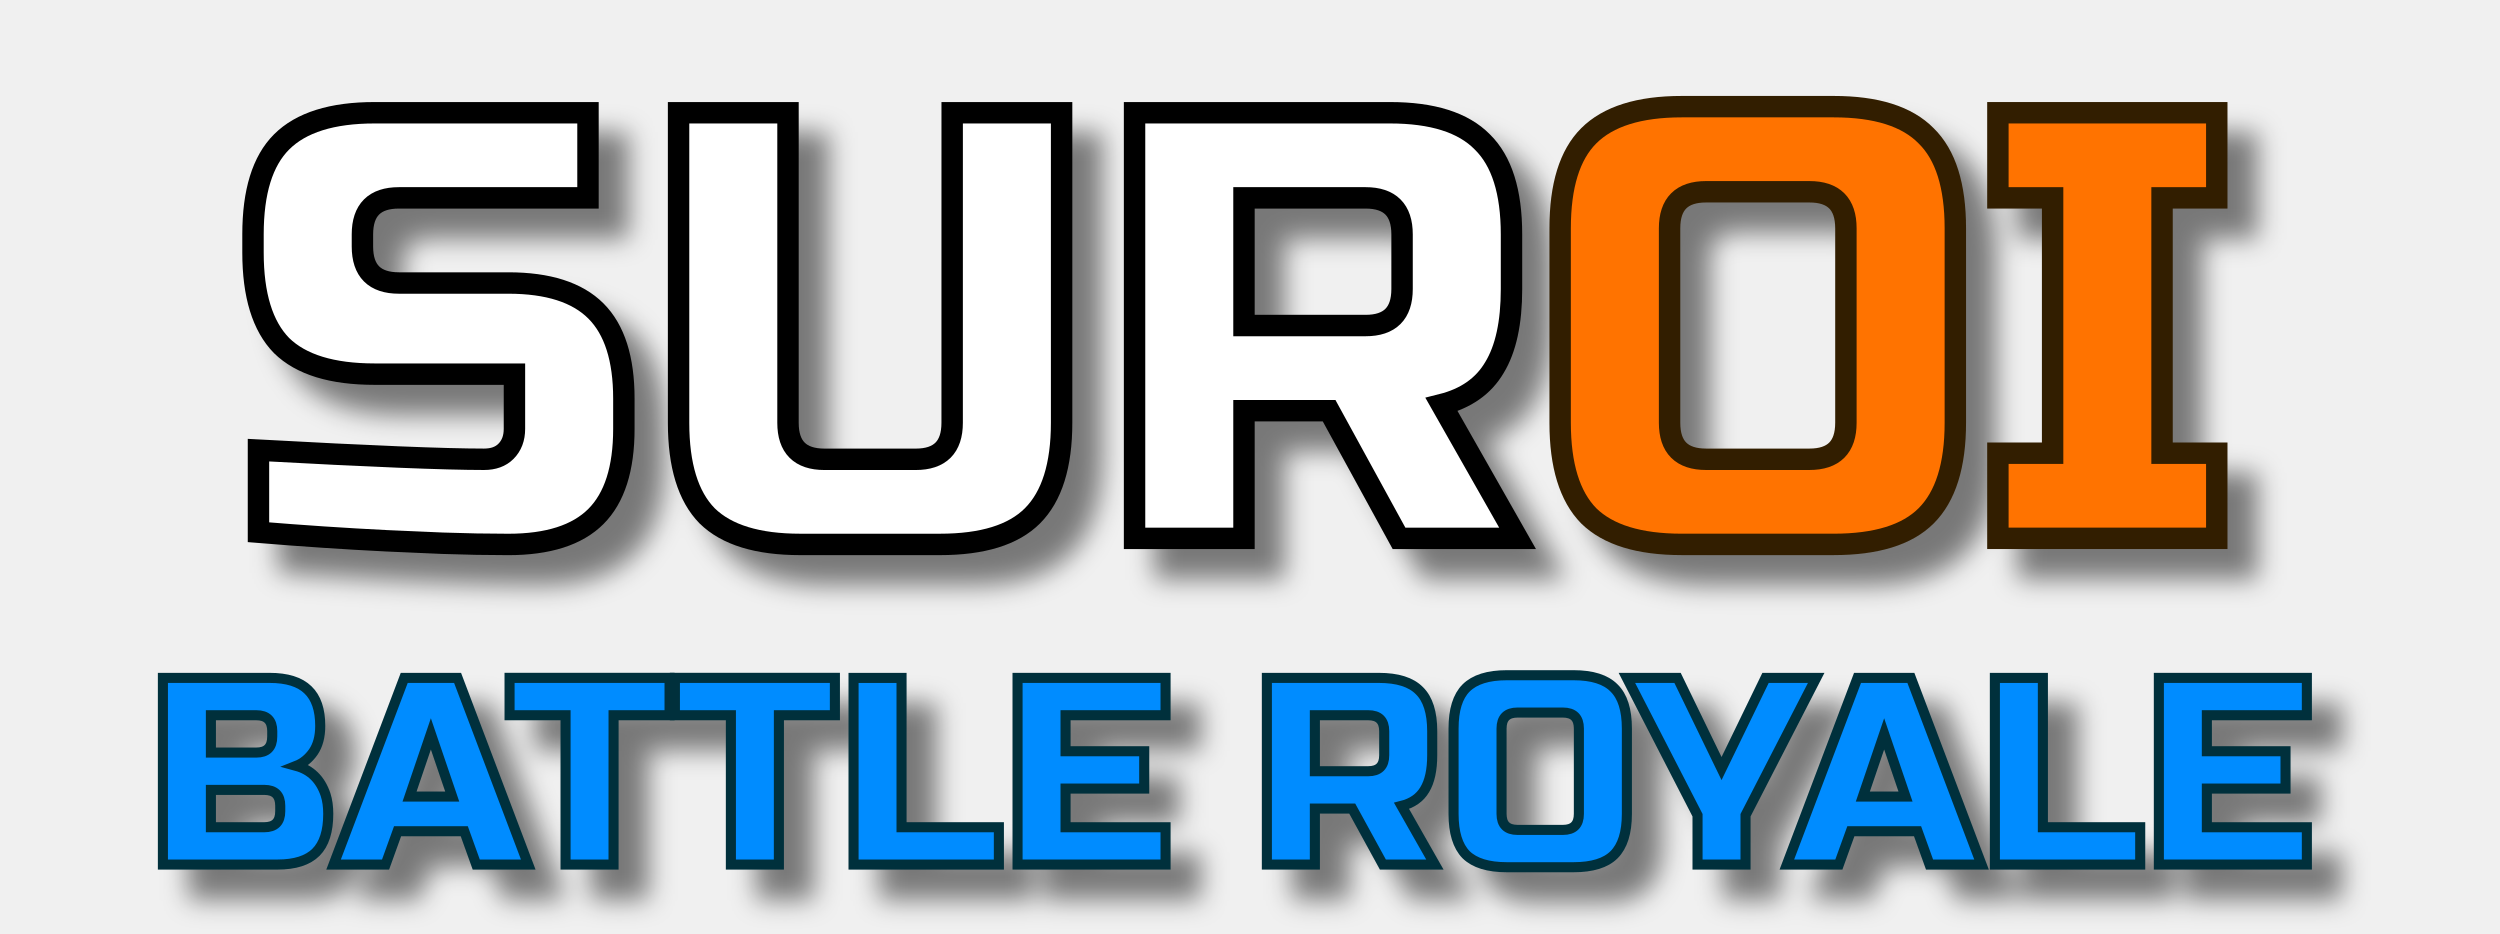
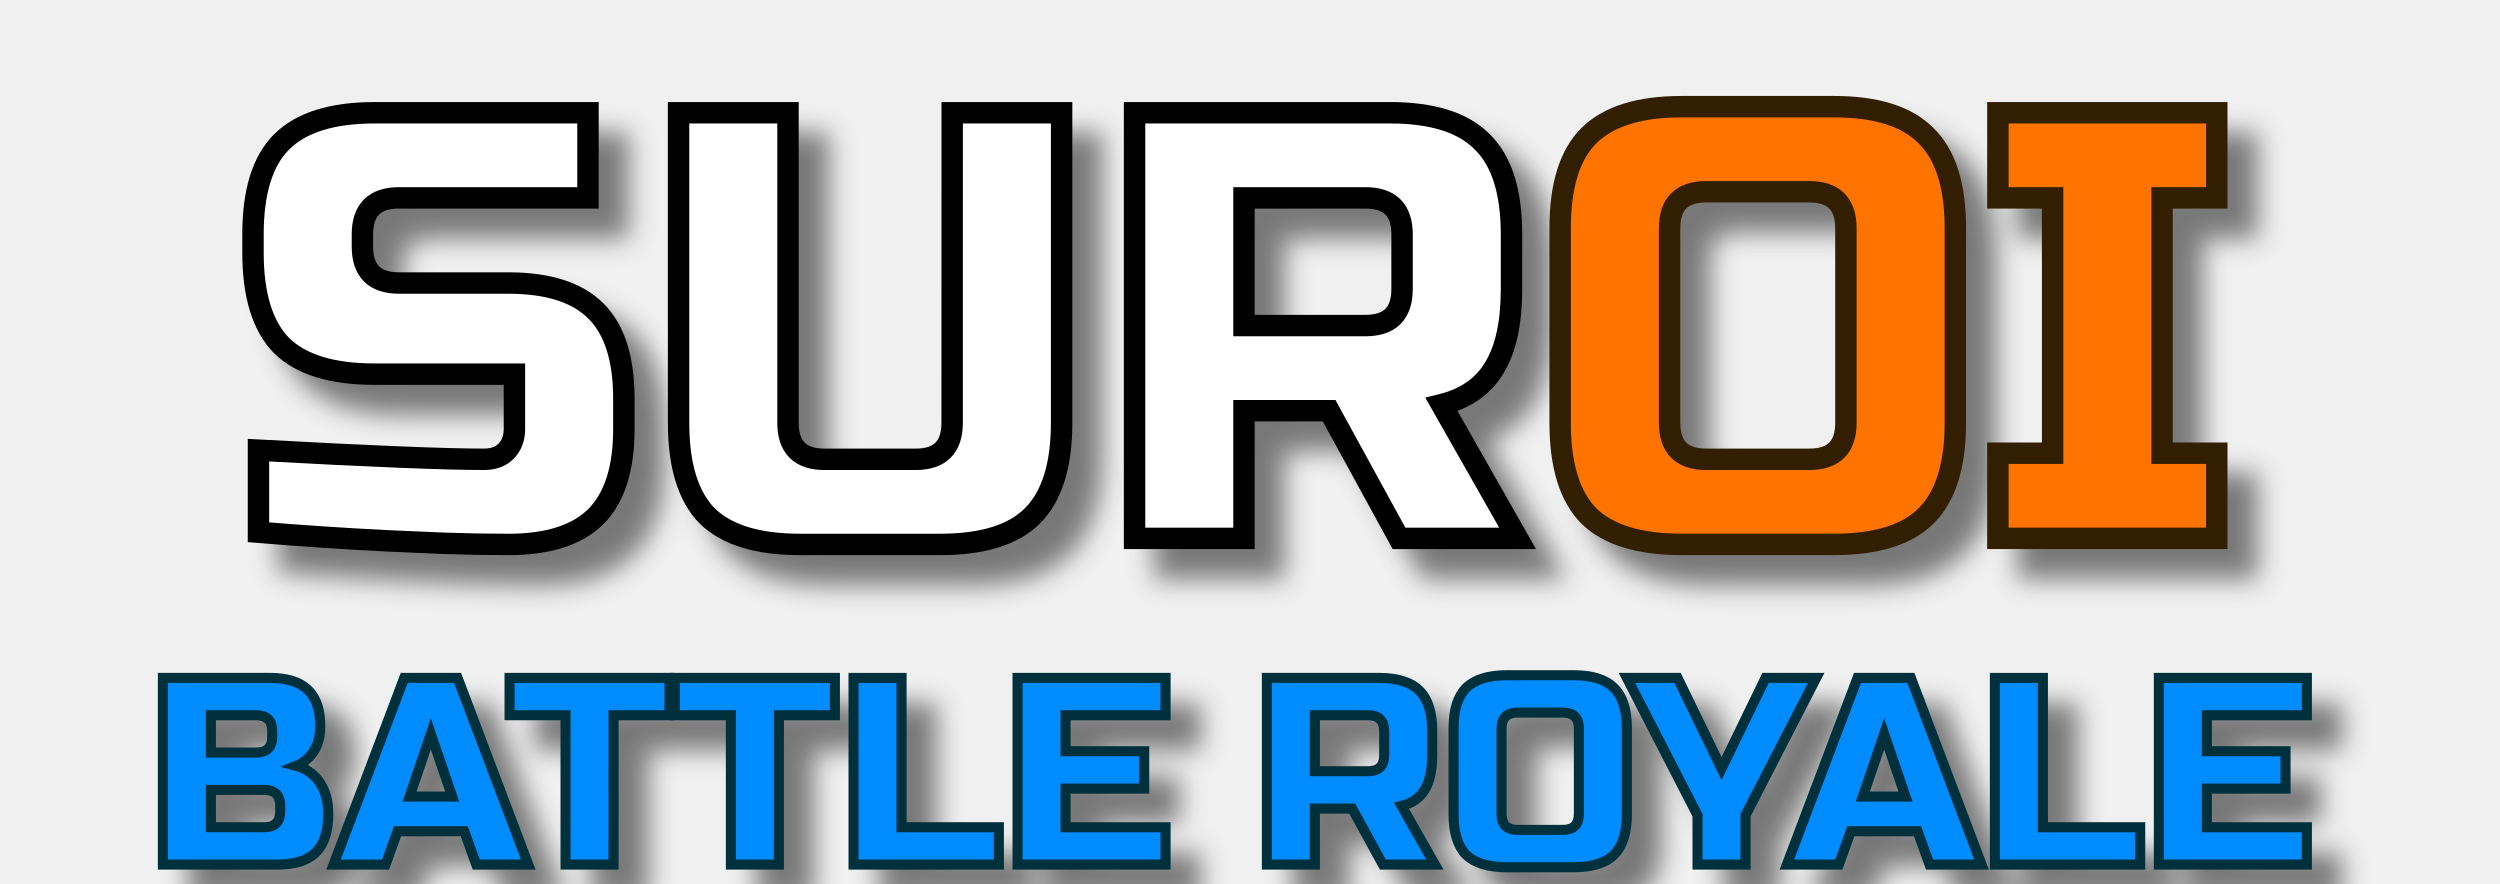
- <svg xmlns="http://www.w3.org/2000/svg" xmlns:xlink="http://www.w3.org/1999/xlink" width="750" height="280" viewBox="0 0 99.219 37.042" version="1.1" id="svg5">
+ <svg xmlns="http://www.w3.org/2000/svg" xmlns:xlink="http://www.w3.org/1999/xlink" width="750" height="265" viewBox="0 0 99.219 35.057" version="1.1" id="svg5">
  <defs id="defs2">
    <linearGradient id="linearGradient31523">
      <stop style="stop-color:#00d4ff;stop-opacity:1;" offset="0" id="stop31519" />
      <stop style="stop-color:#00d4ff;stop-opacity:0;" offset="1" id="stop31521" />
    </linearGradient>
    <linearGradient xlink:href="#linearGradient31523" id="linearGradient31525" x1="10.122" y1="30.608" x2="95.711" y2="30.608" gradientUnits="userSpaceOnUse" />
    <filter style="color-interpolation-filters:sRGB" id="filter32941" x="-0.021" y="-0.094" width="1.057" height="1.256">
      <feFlood flood-opacity="0.498" flood-color="rgb(0,0,0)" result="flood" id="feFlood32931" />
      <feComposite in="flood" in2="SourceGraphic" operator="in" result="composite1" id="feComposite32933" />
      <feGaussianBlur in="composite1" stdDeviation="0.5" result="blur" id="feGaussianBlur32935" />
      <feOffset dx="1.2" dy="1.2" result="offset" id="feOffset32937" />
      <feComposite in="SourceGraphic" in2="offset" operator="over" result="composite2" id="feComposite32939" />
    </filter>
    <filter style="color-interpolation-filters:sRGB" id="filter32971" x="-0.016" y="-0.184" width="1.047" height="1.525">
      <feFlood flood-opacity="0.498" flood-color="rgb(0,0,0)" result="flood" id="feFlood32961" />
      <feComposite in="flood" in2="SourceGraphic" operator="in" result="composite1" id="feComposite32963" />
      <feGaussianBlur in="composite1" stdDeviation="0.5" result="blur" id="feGaussianBlur32965" />
      <feOffset dx="1.2" dy="1.2" result="offset" id="feOffset32967" />
      <feComposite in="SourceGraphic" in2="offset" operator="over" result="composite2" id="feComposite32969" />
    </filter>
  </defs>
  <g id="layer1">
    <g aria-label="SUROI" id="text1684" style="font-size:24.129px;line-height:1.25;font-family:Jura;-inkscape-font-specification:Jura;letter-spacing:0px;word-spacing:0px;fill:#ffffff;fill-opacity:1;stroke-width:0.85;stroke-miterlimit:4;stroke-dasharray:none;filter:url(#filter32941)" transform="translate(-3.907296)">
      <path d="m 14.165,17.866 q 6.611,0.362 8.952,0.362 0.555,0 0.869,-0.314 0.338,-0.338 0.338,-0.893 v -2.172 h -5.55 q -2.534,0 -3.692,-1.134 -1.134,-1.158 -1.134,-3.692 V 9.301 q 0,-2.534 1.134,-3.668 1.158,-1.158 3.692,-1.158 h 8.469 v 3.378 h -7.504 q -1.448,0 -1.448,1.448 v 0.483 q 0,1.448 1.448,1.448 h 4.343 q 2.365,0 3.475,1.11 1.11,1.11 1.11,3.475 v 1.206 q 0,2.365 -1.11,3.475 -1.11,1.11 -3.475,1.11 -1.231,0 -2.606,-0.048 l -2.22,-0.097 Q 16.795,21.341 14.165,21.124 Z" style="font-family:'Russo One';-inkscape-font-specification:'Russo One';fill:#ffffff;fill-opacity:1;stroke:#000000;stroke-width:0.85;stroke-miterlimit:4;stroke-dasharray:none;stroke-opacity:1" id="path12782" />
      <path d="m 41.697,4.475 h 4.343 V 16.781 q 0,2.534 -1.158,3.692 -1.134,1.134 -3.668,1.134 h -5.55 q -2.534,0 -3.692,-1.134 -1.134,-1.158 -1.134,-3.692 V 4.475 h 4.343 V 16.781 q 0,1.448 1.448,1.448 h 3.619 q 1.448,0 1.448,-1.448 z" style="font-family:'Russo One';-inkscape-font-specification:'Russo One';fill:#ffffff;fill-opacity:1;stroke:#000000;stroke-width:0.85;stroke-miterlimit:4;stroke-dasharray:none;stroke-opacity:1" id="path12784" />
      <path d="m 48.935,4.475 h 10.134 q 2.534,0 3.668,1.158 1.158,1.134 1.158,3.668 v 2.172 q 0,2.003 -0.676,3.113 -0.651,1.11 -2.099,1.472 l 3.016,5.308 h -4.705 l -2.775,-5.067 h -3.378 v 5.067 H 48.935 Z M 59.552,9.301 q 0,-1.448 -1.448,-1.448 h -4.826 v 5.067 h 4.826 q 1.448,0 1.448,-1.448 z" style="font-family:'Russo One';-inkscape-font-specification:'Russo One';fill:#ffffff;fill-opacity:1;stroke:#000000;stroke-width:0.85;stroke-miterlimit:4;stroke-dasharray:none;stroke-opacity:1" id="path12786" />
      <path d="m 77.167,9.059 q 0,-1.448 -1.448,-1.448 h -4.102 q -1.448,0 -1.448,1.448 v 7.721 q 0,1.448 1.448,1.448 h 4.102 q 1.448,0 1.448,-1.448 z m 4.343,7.721 q 0,2.534 -1.158,3.692 -1.134,1.134 -3.668,1.134 h -6.032 q -2.534,0 -3.692,-1.134 Q 65.826,19.314 65.826,16.781 V 9.059 q 0,-2.534 1.134,-3.668 1.158,-1.158 3.692,-1.158 h 6.032 q 2.534,0 3.668,1.158 1.158,1.134 1.158,3.668 z" style="font-family:'Russo One';-inkscape-font-specification:'Russo One';fill:#ff7300;fill-opacity:1;stroke:#321e00;stroke-width:0.85;stroke-miterlimit:4;stroke-dasharray:none;stroke-opacity:1" id="path12788" />
      <path d="M 91.886,21.365 H 83.199 V 17.987 H 85.371 V 7.853 h -2.172 v -3.378 h 8.687 v 3.378 H 89.714 V 17.987 h 2.172 z" style="font-family:'Russo One';-inkscape-font-specification:'Russo One';fill:#ff7300;fill-opacity:1;stroke:#321e00;stroke-width:0.85;stroke-miterlimit:4;stroke-dasharray:none;stroke-opacity:1" id="path12790" />
    </g>
    <g aria-label="BATTLE ROYALE" id="text6858" style="font-size:10.583px;line-height:1.25;font-family:Jura;-inkscape-font-specification:Jura;letter-spacing:0px;word-spacing:0px;fill:#008cff;stroke:#00303c;stroke-width:0.4;filter:url(#filter32971)">
      <path d="m 6.465,26.904 h 4.233 q 1.037,0 1.524,0.476 0.487,0.466 0.487,1.429 0,0.635 -0.275,1.037 -0.275,0.392 -0.677,0.55 0.857,0.233 1.164,1.143 0.106,0.328 0.106,0.762 0,1.037 -0.487,1.524 -0.487,0.487 -1.524,0.487 H 6.465 Z m 4.657,5.08 q 0,-0.635 -0.635,-0.635 H 8.37 v 1.482 h 2.117 q 0.635,0 0.635,-0.635 z m -0.317,-2.963 q 0,-0.635 -0.635,-0.635 H 8.37 v 1.482 h 1.799 q 0.635,0 0.635,-0.635 z" style="font-family:'Russo One';-inkscape-font-specification:'Russo One'" id="path1137" />
      <path d="M 15.302,34.312 H 13.238 l 2.805,-7.408 h 2.117 l 2.805,7.408 h -2.064 l -0.476,-1.323 h -2.646 z m 0.952,-2.699 h 1.693 l -0.847,-2.487 z" style="font-family:'Russo One';-inkscape-font-specification:'Russo One'" id="path1139" />
      <path d="m 24.35,34.312 h -1.905 v -5.927 h -2.222 v -1.482 h 6.35 v 1.482 h -2.222 z" style="font-family:'Russo One';-inkscape-font-specification:'Russo One'" id="path1141" />
      <path d="m 30.912,34.312 h -1.905 v -5.927 h -2.222 v -1.482 h 6.35 v 1.482 h -2.222 z" style="font-family:'Russo One';-inkscape-font-specification:'Russo One'" id="path1143" />
      <path d="m 35.78,32.831 h 3.863 v 1.482 h -5.768 v -7.408 h 1.905 z" style="font-family:'Russo One';-inkscape-font-specification:'Russo One'" id="path1145" />
      <path d="m 46.258,34.312 h -5.874 v -7.408 h 5.874 v 1.482 h -3.969 v 1.429 h 3.122 v 1.482 h -3.122 v 1.535 h 3.969 z" style="font-family:'Russo One';-inkscape-font-specification:'Russo One'" id="path1147" />
      <path d="m 50.279,26.904 h 4.445 q 1.111,0 1.609,0.508 0.508,0.497 0.508,1.609 v 0.952 q 0,0.878 -0.296,1.365 -0.286,0.487 -0.921,0.646 l 1.323,2.328 h -2.064 l -1.217,-2.222 h -1.482 v 2.222 h -1.905 z m 4.657,2.117 q 0,-0.635 -0.635,-0.635 h -2.117 v 2.222 h 2.117 q 0.635,0 0.635,-0.635 z" style="font-family:'Russo One';-inkscape-font-specification:'Russo One'" id="path1149" />
      <path d="m 62.662,28.915 q 0,-0.635 -0.635,-0.635 h -1.799 q -0.635,0 -0.635,0.635 v 3.387 q 0,0.635 0.635,0.635 h 1.799 q 0.635,0 0.635,-0.635 z m 1.905,3.387 q 0,1.111 -0.508,1.619 -0.497,0.497 -1.609,0.497 h -2.646 q -1.111,0 -1.619,-0.497 -0.497,-0.508 -0.497,-1.619 v -3.387 q 0,-1.111 0.497,-1.609 0.508,-0.508 1.619,-0.508 h 2.646 q 1.111,0 1.609,0.508 0.508,0.497 0.508,1.609 z" style="font-family:'Russo One';-inkscape-font-specification:'Russo One'" id="path1151" />
      <path d="m 64.567,26.904 h 2.011 l 1.746,3.598 1.746,-3.598 h 2.011 l -2.805,5.45 v 1.958 h -1.905 v -1.958 z" style="font-family:'Russo One';-inkscape-font-specification:'Russo One'" id="path1153" />
      <path d="m 72.98,34.312 h -2.064 l 2.805,-7.408 h 2.117 l 2.805,7.408 h -2.064 l -0.476,-1.323 h -2.646 z m 0.952,-2.699 h 1.693 l -0.847,-2.487 z" style="font-family:'Russo One';-inkscape-font-specification:'Russo One'" id="path1155" />
      <path d="m 81.077,32.831 h 3.863 v 1.482 h -5.768 v -7.408 h 1.905 z" style="font-family:'Russo One';-inkscape-font-specification:'Russo One'" id="path1157" />
      <path d="m 91.554,34.312 h -5.874 v -7.408 h 5.874 v 1.482 h -3.969 v 1.429 h 3.122 v 1.482 h -3.122 v 1.535 h 3.969 z" style="font-family:'Russo One';-inkscape-font-specification:'Russo One'" id="path1159" />
    </g>
  </g>
</svg>
